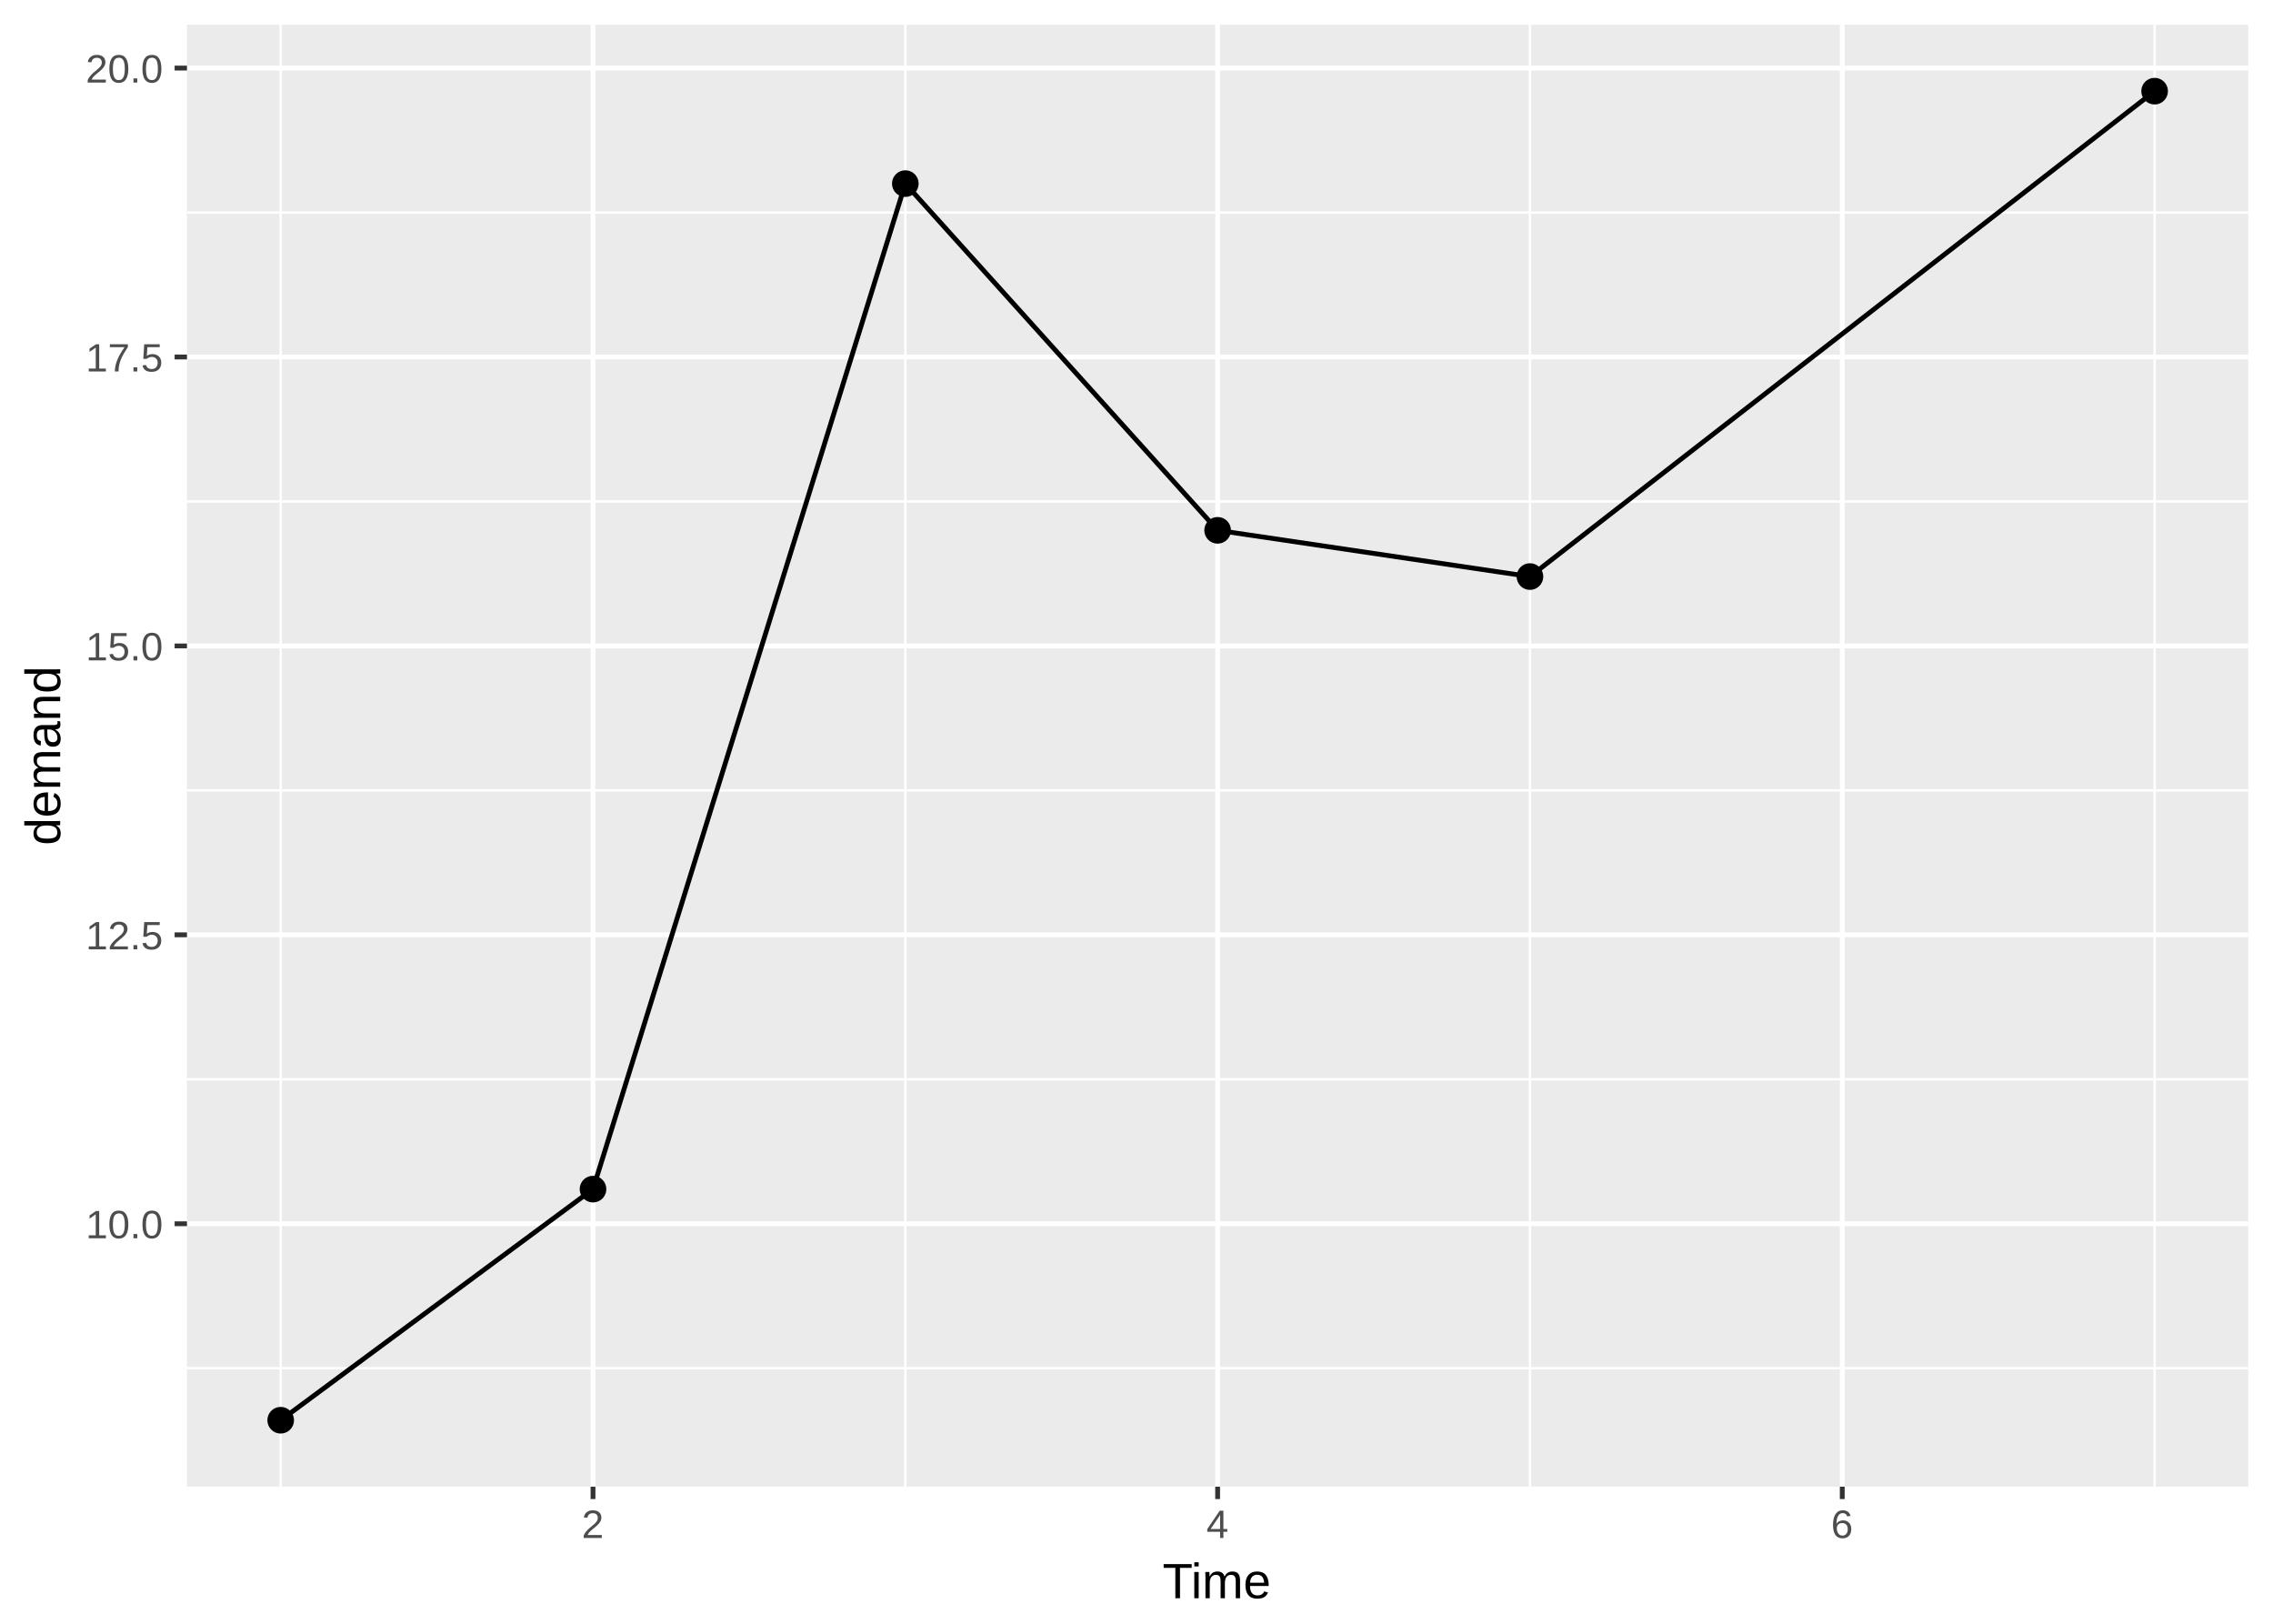
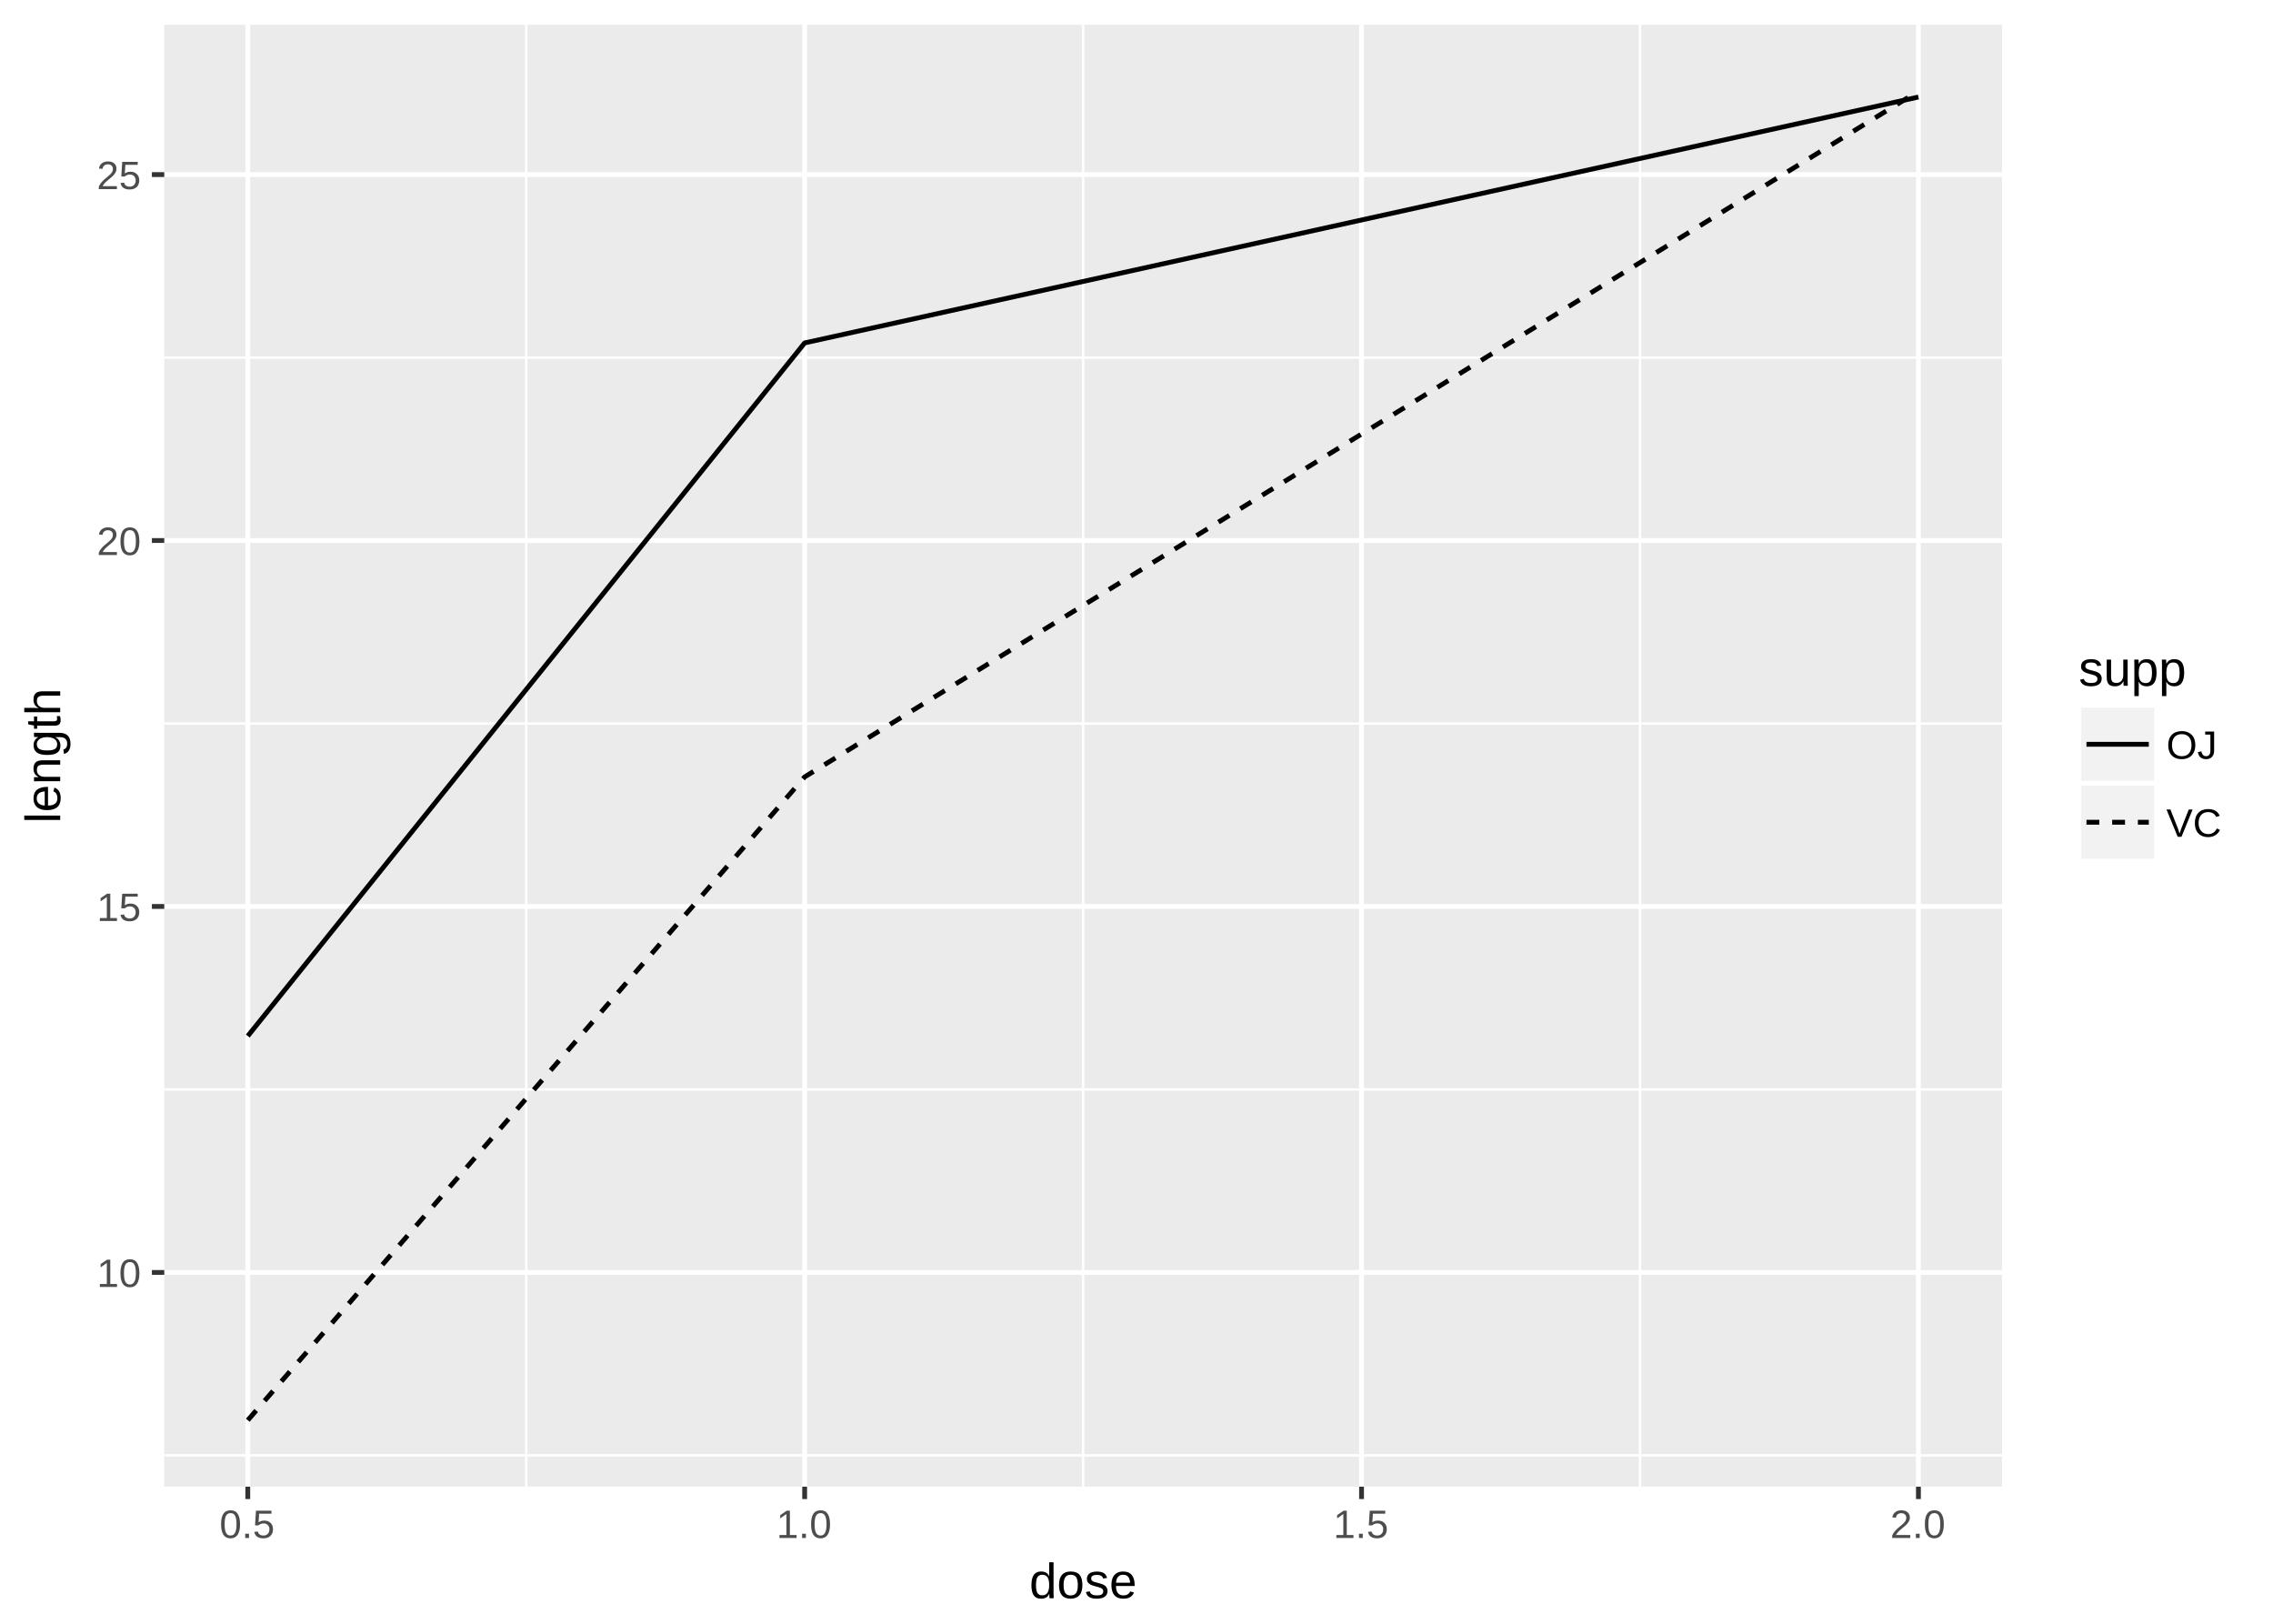
<svg xmlns="http://www.w3.org/2000/svg" viewBox="0 0 504.00 360.00">
  <defs>
    <style type="text/css">
    line, polyline, path, rect, circle {
      fill: none;
      stroke: #000000;
      stroke-linecap: round;
      stroke-linejoin: round;
      stroke-miterlimit: 10.00;
    }
  </style>
  </defs>
  <rect width="100%" height="100%" style="stroke: none; fill: #FFFFFF;" />
  <rect x="0.00" y="0.00" width="504.00" height="360.00" style="stroke-width: 1.07; stroke: #FFFFFF; fill: #FFFFFF;" />
  <defs>
-     <clipPath id="cpNDEuNDYyfDQ5OC41MjF8MzI5LjYxN3w1LjQ3OTQ1">
-       <rect x="41.46" y="5.48" width="457.06" height="324.14" />
+     <clipPath id="cpMzYuNDE2Mnw0NDMuOTAyfDMyOS42MTd8NS40Nzk0NQ==">
+       <rect x="36.42" y="5.48" width="407.49" height="324.14" />
    </clipPath>
  </defs>
-   <rect x="41.46" y="5.48" width="457.06" height="324.14" style="stroke-width: 1.07; stroke: none; fill: #EBEBEB;" clip-path="url(#cpNDEuNDYyfDQ5OC41MjF8MzI5LjYxN3w1LjQ3OTQ1)" />
-   <polyline points="41.46,303.35 498.52,303.35 " style="stroke-width: 0.53; stroke: #FFFFFF; stroke-linecap: butt;" clip-path="url(#cpNDEuNDYyfDQ5OC41MjF8MzI5LjYxN3w1LjQ3OTQ1)" />
-   <polyline points="41.46,239.29 498.52,239.29 " style="stroke-width: 0.53; stroke: #FFFFFF; stroke-linecap: butt;" clip-path="url(#cpNDEuNDYyfDQ5OC41MjF8MzI5LjYxN3w1LjQ3OTQ1)" />
-   <polyline points="41.46,175.24 498.52,175.24 " style="stroke-width: 0.53; stroke: #FFFFFF; stroke-linecap: butt;" clip-path="url(#cpNDEuNDYyfDQ5OC41MjF8MzI5LjYxN3w1LjQ3OTQ1)" />
-   <polyline points="41.46,111.18 498.52,111.18 " style="stroke-width: 0.53; stroke: #FFFFFF; stroke-linecap: butt;" clip-path="url(#cpNDEuNDYyfDQ5OC41MjF8MzI5LjYxN3w1LjQ3OTQ1)" />
-   <polyline points="41.46,47.12 498.52,47.12 " style="stroke-width: 0.53; stroke: #FFFFFF; stroke-linecap: butt;" clip-path="url(#cpNDEuNDYyfDQ5OC41MjF8MzI5LjYxN3w1LjQ3OTQ1)" />
-   <polyline points="62.24,329.62 62.24,5.48 " style="stroke-width: 0.53; stroke: #FFFFFF; stroke-linecap: butt;" clip-path="url(#cpNDEuNDYyfDQ5OC41MjF8MzI5LjYxN3w1LjQ3OTQ1)" />
-   <polyline points="200.74,329.62 200.74,5.48 " style="stroke-width: 0.53; stroke: #FFFFFF; stroke-linecap: butt;" clip-path="url(#cpNDEuNDYyfDQ5OC41MjF8MzI5LjYxN3w1LjQ3OTQ1)" />
-   <polyline points="339.24,329.62 339.24,5.48 " style="stroke-width: 0.53; stroke: #FFFFFF; stroke-linecap: butt;" clip-path="url(#cpNDEuNDYyfDQ5OC41MjF8MzI5LjYxN3w1LjQ3OTQ1)" />
-   <polyline points="477.75,329.62 477.75,5.48 " style="stroke-width: 0.53; stroke: #FFFFFF; stroke-linecap: butt;" clip-path="url(#cpNDEuNDYyfDQ5OC41MjF8MzI5LjYxN3w1LjQ3OTQ1)" />
-   <polyline points="41.46,271.32 498.52,271.32 " style="stroke-width: 1.07; stroke: #FFFFFF; stroke-linecap: butt;" clip-path="url(#cpNDEuNDYyfDQ5OC41MjF8MzI5LjYxN3w1LjQ3OTQ1)" />
-   <polyline points="41.46,207.26 498.52,207.26 " style="stroke-width: 1.07; stroke: #FFFFFF; stroke-linecap: butt;" clip-path="url(#cpNDEuNDYyfDQ5OC41MjF8MzI5LjYxN3w1LjQ3OTQ1)" />
-   <polyline points="41.46,143.21 498.52,143.21 " style="stroke-width: 1.07; stroke: #FFFFFF; stroke-linecap: butt;" clip-path="url(#cpNDEuNDYyfDQ5OC41MjF8MzI5LjYxN3w1LjQ3OTQ1)" />
-   <polyline points="41.46,79.15 498.52,79.15 " style="stroke-width: 1.07; stroke: #FFFFFF; stroke-linecap: butt;" clip-path="url(#cpNDEuNDYyfDQ5OC41MjF8MzI5LjYxN3w1LjQ3OTQ1)" />
-   <polyline points="41.46,15.09 498.52,15.09 " style="stroke-width: 1.07; stroke: #FFFFFF; stroke-linecap: butt;" clip-path="url(#cpNDEuNDYyfDQ5OC41MjF8MzI5LjYxN3w1LjQ3OTQ1)" />
-   <polyline points="131.49,329.62 131.49,5.48 " style="stroke-width: 1.07; stroke: #FFFFFF; stroke-linecap: butt;" clip-path="url(#cpNDEuNDYyfDQ5OC41MjF8MzI5LjYxN3w1LjQ3OTQ1)" />
-   <polyline points="269.99,329.62 269.99,5.48 " style="stroke-width: 1.07; stroke: #FFFFFF; stroke-linecap: butt;" clip-path="url(#cpNDEuNDYyfDQ5OC41MjF8MzI5LjYxN3w1LjQ3OTQ1)" />
-   <polyline points="408.49,329.62 408.49,5.48 " style="stroke-width: 1.07; stroke: #FFFFFF; stroke-linecap: butt;" clip-path="url(#cpNDEuNDYyfDQ5OC41MjF8MzI5LjYxN3w1LjQ3OTQ1)" />
-   <polyline points="62.24,314.88 131.49,263.64 200.74,40.71 269.99,117.58 339.24,127.83 477.75,20.21 " style="stroke-width: 1.07; stroke-linecap: butt;" clip-path="url(#cpNDEuNDYyfDQ5OC41MjF8MzI5LjYxN3w1LjQ3OTQ1)" />
-   <circle cx="62.24" cy="314.88" r="1.95pt" style="stroke-width: 0.71; fill: #000000;" clip-path="url(#cpNDEuNDYyfDQ5OC41MjF8MzI5LjYxN3w1LjQ3OTQ1)" />
-   <circle cx="131.49" cy="263.64" r="1.95pt" style="stroke-width: 0.71; fill: #000000;" clip-path="url(#cpNDEuNDYyfDQ5OC41MjF8MzI5LjYxN3w1LjQ3OTQ1)" />
-   <circle cx="200.74" cy="40.71" r="1.95pt" style="stroke-width: 0.71; fill: #000000;" clip-path="url(#cpNDEuNDYyfDQ5OC41MjF8MzI5LjYxN3w1LjQ3OTQ1)" />
-   <circle cx="269.99" cy="117.58" r="1.95pt" style="stroke-width: 0.71; fill: #000000;" clip-path="url(#cpNDEuNDYyfDQ5OC41MjF8MzI5LjYxN3w1LjQ3OTQ1)" />
-   <circle cx="339.24" cy="127.83" r="1.95pt" style="stroke-width: 0.71; fill: #000000;" clip-path="url(#cpNDEuNDYyfDQ5OC41MjF8MzI5LjYxN3w1LjQ3OTQ1)" />
-   <circle cx="477.75" cy="20.21" r="1.95pt" style="stroke-width: 0.71; fill: #000000;" clip-path="url(#cpNDEuNDYyfDQ5OC41MjF8MzI5LjYxN3w1LjQ3OTQ1)" />
+   <rect x="36.42" y="5.48" width="407.49" height="324.14" style="stroke-width: 1.07; stroke: none; fill: #EBEBEB;" clip-path="url(#cpMzYuNDE2Mnw0NDMuOTAyfDMyOS42MTd8NS40Nzk0NQ==)" />
+   <polyline points="36.42,322.67 443.90,322.67 " style="stroke-width: 0.53; stroke: #FFFFFF; stroke-linecap: butt;" clip-path="url(#cpMzYuNDE2Mnw0NDMuOTAyfDMyOS42MTd8NS40Nzk0NQ==)" />
+   <polyline points="36.42,241.54 443.90,241.54 " style="stroke-width: 0.53; stroke: #FFFFFF; stroke-linecap: butt;" clip-path="url(#cpMzYuNDE2Mnw0NDMuOTAyfDMyOS42MTd8NS40Nzk0NQ==)" />
+   <polyline points="36.42,160.41 443.90,160.41 " style="stroke-width: 0.53; stroke: #FFFFFF; stroke-linecap: butt;" clip-path="url(#cpMzYuNDE2Mnw0NDMuOTAyfDMyOS42MTd8NS40Nzk0NQ==)" />
+   <polyline points="36.42,79.28 443.90,79.28 " style="stroke-width: 0.53; stroke: #FFFFFF; stroke-linecap: butt;" clip-path="url(#cpMzYuNDE2Mnw0NDMuOTAyfDMyOS42MTd8NS40Nzk0NQ==)" />
+   <polyline points="116.68,329.62 116.68,5.48 " style="stroke-width: 0.53; stroke: #FFFFFF; stroke-linecap: butt;" clip-path="url(#cpMzYuNDE2Mnw0NDMuOTAyfDMyOS42MTd8NS40Nzk0NQ==)" />
+   <polyline points="240.16,329.62 240.16,5.48 " style="stroke-width: 0.53; stroke: #FFFFFF; stroke-linecap: butt;" clip-path="url(#cpMzYuNDE2Mnw0NDMuOTAyfDMyOS42MTd8NS40Nzk0NQ==)" />
+   <polyline points="363.64,329.62 363.64,5.48 " style="stroke-width: 0.53; stroke: #FFFFFF; stroke-linecap: butt;" clip-path="url(#cpMzYuNDE2Mnw0NDMuOTAyfDMyOS42MTd8NS40Nzk0NQ==)" />
+   <polyline points="36.42,282.11 443.90,282.11 " style="stroke-width: 1.07; stroke: #FFFFFF; stroke-linecap: butt;" clip-path="url(#cpMzYuNDE2Mnw0NDMuOTAyfDMyOS42MTd8NS40Nzk0NQ==)" />
+   <polyline points="36.42,200.97 443.90,200.97 " style="stroke-width: 1.07; stroke: #FFFFFF; stroke-linecap: butt;" clip-path="url(#cpMzYuNDE2Mnw0NDMuOTAyfDMyOS42MTd8NS40Nzk0NQ==)" />
+   <polyline points="36.42,119.84 443.90,119.84 " style="stroke-width: 1.07; stroke: #FFFFFF; stroke-linecap: butt;" clip-path="url(#cpMzYuNDE2Mnw0NDMuOTAyfDMyOS42MTd8NS40Nzk0NQ==)" />
+   <polyline points="36.42,38.71 443.90,38.71 " style="stroke-width: 1.07; stroke: #FFFFFF; stroke-linecap: butt;" clip-path="url(#cpMzYuNDE2Mnw0NDMuOTAyfDMyOS42MTd8NS40Nzk0NQ==)" />
+   <polyline points="54.94,329.62 54.94,5.48 " style="stroke-width: 1.07; stroke: #FFFFFF; stroke-linecap: butt;" clip-path="url(#cpMzYuNDE2Mnw0NDMuOTAyfDMyOS42MTd8NS40Nzk0NQ==)" />
+   <polyline points="178.42,329.62 178.42,5.48 " style="stroke-width: 1.07; stroke: #FFFFFF; stroke-linecap: butt;" clip-path="url(#cpMzYuNDE2Mnw0NDMuOTAyfDMyOS42MTd8NS40Nzk0NQ==)" />
+   <polyline points="301.90,329.62 301.90,5.48 " style="stroke-width: 1.07; stroke: #FFFFFF; stroke-linecap: butt;" clip-path="url(#cpMzYuNDE2Mnw0NDMuOTAyfDMyOS42MTd8NS40Nzk0NQ==)" />
+   <polyline points="425.38,329.62 425.38,5.48 " style="stroke-width: 1.07; stroke: #FFFFFF; stroke-linecap: butt;" clip-path="url(#cpMzYuNDE2Mnw0NDMuOTAyfDMyOS42MTd8NS40Nzk0NQ==)" />
+   <polyline points="54.94,229.70 178.42,76.03 425.38,21.51 " style="stroke-width: 1.07; stroke-linecap: butt;" clip-path="url(#cpMzYuNDE2Mnw0NDMuOTAyfDMyOS42MTd8NS40Nzk0NQ==)" />
+   <polyline points="54.94,314.88 178.42,172.25 425.38,20.21 " style="stroke-width: 1.07; stroke-dasharray: 2.85,2.85; stroke-linecap: butt;" clip-path="url(#cpMzYuNDE2Mnw0NDMuOTAyfDMyOS42MTd8NS40Nzk0NQ==)" />
  <defs>
    <clipPath id="cpMHw1MDR8MzYwfDA=">
      <rect x="0.00" y="0.00" width="504.00" height="360.00" />
    </clipPath>
  </defs>
  <g clip-path="url(#cpMHw1MDR8MzYwfDA=)">
-     <text x="19.01" y="274.54" style="font-size: 8.80px; fill: #4D4D4D; font-family: Arial;" textLength="17.52px" lengthAdjust="spacingAndGlyphs">10.0</text>
+     <text x="21.47" y="285.33" style="font-size: 8.80px; fill: #4D4D4D; font-family: Arial;" textLength="10.01px" lengthAdjust="spacingAndGlyphs">10</text>
  </g>
  <g clip-path="url(#cpMHw1MDR8MzYwfDA=)">
-     <text x="19.01" y="210.48" style="font-size: 8.80px; fill: #4D4D4D; font-family: Arial;" textLength="17.52px" lengthAdjust="spacingAndGlyphs">12.5</text>
+     <text x="21.47" y="204.19" style="font-size: 8.80px; fill: #4D4D4D; font-family: Arial;" textLength="10.01px" lengthAdjust="spacingAndGlyphs">15</text>
  </g>
  <g clip-path="url(#cpMHw1MDR8MzYwfDA=)">
-     <text x="19.01" y="146.42" style="font-size: 8.80px; fill: #4D4D4D; font-family: Arial;" textLength="17.52px" lengthAdjust="spacingAndGlyphs">15.0</text>
+     <text x="21.47" y="123.06" style="font-size: 8.80px; fill: #4D4D4D; font-family: Arial;" textLength="10.01px" lengthAdjust="spacingAndGlyphs">20</text>
  </g>
  <g clip-path="url(#cpMHw1MDR8MzYwfDA=)">
-     <text x="19.01" y="82.37" style="font-size: 8.80px; fill: #4D4D4D; font-family: Arial;" textLength="17.52px" lengthAdjust="spacingAndGlyphs">17.5</text>
+     <text x="21.47" y="41.93" style="font-size: 8.80px; fill: #4D4D4D; font-family: Arial;" textLength="10.01px" lengthAdjust="spacingAndGlyphs">25</text>
+   </g>
+   <polyline points="33.68,282.11 36.42,282.11 " style="stroke-width: 1.07; stroke: #333333; stroke-linecap: butt;" clip-path="url(#cpMHw1MDR8MzYwfDA=)" />
+   <polyline points="33.68,200.97 36.42,200.97 " style="stroke-width: 1.07; stroke: #333333; stroke-linecap: butt;" clip-path="url(#cpMHw1MDR8MzYwfDA=)" />
+   <polyline points="33.68,119.84 36.42,119.84 " style="stroke-width: 1.07; stroke: #333333; stroke-linecap: butt;" clip-path="url(#cpMHw1MDR8MzYwfDA=)" />
+   <polyline points="33.68,38.71 36.42,38.71 " style="stroke-width: 1.07; stroke: #333333; stroke-linecap: butt;" clip-path="url(#cpMHw1MDR8MzYwfDA=)" />
+   <polyline points="54.94,332.36 54.94,329.62 " style="stroke-width: 1.07; stroke: #333333; stroke-linecap: butt;" clip-path="url(#cpMHw1MDR8MzYwfDA=)" />
+   <polyline points="178.42,332.36 178.42,329.62 " style="stroke-width: 1.07; stroke: #333333; stroke-linecap: butt;" clip-path="url(#cpMHw1MDR8MzYwfDA=)" />
+   <polyline points="301.90,332.36 301.90,329.62 " style="stroke-width: 1.07; stroke: #333333; stroke-linecap: butt;" clip-path="url(#cpMHw1MDR8MzYwfDA=)" />
+   <polyline points="425.38,332.36 425.38,329.62 " style="stroke-width: 1.07; stroke: #333333; stroke-linecap: butt;" clip-path="url(#cpMHw1MDR8MzYwfDA=)" />
+   <g clip-path="url(#cpMHw1MDR8MzYwfDA=)">
+     <text x="48.68" y="340.99" style="font-size: 8.80px; fill: #4D4D4D; font-family: Arial;" textLength="12.51px" lengthAdjust="spacingAndGlyphs">0.5</text>
  </g>
  <g clip-path="url(#cpMHw1MDR8MzYwfDA=)">
-     <text x="19.01" y="18.31" style="font-size: 8.80px; fill: #4D4D4D; font-family: Arial;" textLength="17.52px" lengthAdjust="spacingAndGlyphs">20.0</text>
-   </g>
-   <polyline points="38.72,271.32 41.46,271.32 " style="stroke-width: 1.07; stroke: #333333; stroke-linecap: butt;" clip-path="url(#cpMHw1MDR8MzYwfDA=)" />
-   <polyline points="38.72,207.26 41.46,207.26 " style="stroke-width: 1.07; stroke: #333333; stroke-linecap: butt;" clip-path="url(#cpMHw1MDR8MzYwfDA=)" />
-   <polyline points="38.72,143.21 41.46,143.21 " style="stroke-width: 1.07; stroke: #333333; stroke-linecap: butt;" clip-path="url(#cpMHw1MDR8MzYwfDA=)" />
-   <polyline points="38.72,79.15 41.46,79.15 " style="stroke-width: 1.07; stroke: #333333; stroke-linecap: butt;" clip-path="url(#cpMHw1MDR8MzYwfDA=)" />
-   <polyline points="38.72,15.09 41.46,15.09 " style="stroke-width: 1.07; stroke: #333333; stroke-linecap: butt;" clip-path="url(#cpMHw1MDR8MzYwfDA=)" />
-   <polyline points="131.49,332.36 131.49,329.62 " style="stroke-width: 1.07; stroke: #333333; stroke-linecap: butt;" clip-path="url(#cpMHw1MDR8MzYwfDA=)" />
-   <polyline points="269.99,332.36 269.99,329.62 " style="stroke-width: 1.07; stroke: #333333; stroke-linecap: butt;" clip-path="url(#cpMHw1MDR8MzYwfDA=)" />
-   <polyline points="408.49,332.36 408.49,329.62 " style="stroke-width: 1.07; stroke: #333333; stroke-linecap: butt;" clip-path="url(#cpMHw1MDR8MzYwfDA=)" />
-   <g clip-path="url(#cpMHw1MDR8MzYwfDA=)">
-     <text x="128.99" y="340.99" style="font-size: 8.80px; fill: #4D4D4D; font-family: Arial;" textLength="5.01px" lengthAdjust="spacingAndGlyphs">2</text>
+     <text x="172.16" y="340.99" style="font-size: 8.80px; fill: #4D4D4D; font-family: Arial;" textLength="12.51px" lengthAdjust="spacingAndGlyphs">1.0</text>
  </g>
  <g clip-path="url(#cpMHw1MDR8MzYwfDA=)">
-     <text x="267.49" y="340.99" style="font-size: 8.80px; fill: #4D4D4D; font-family: Arial;" textLength="5.01px" lengthAdjust="spacingAndGlyphs">4</text>
+     <text x="295.64" y="340.99" style="font-size: 8.80px; fill: #4D4D4D; font-family: Arial;" textLength="12.51px" lengthAdjust="spacingAndGlyphs">1.5</text>
  </g>
  <g clip-path="url(#cpMHw1MDR8MzYwfDA=)">
-     <text x="405.99" y="340.99" style="font-size: 8.80px; fill: #4D4D4D; font-family: Arial;" textLength="5.01px" lengthAdjust="spacingAndGlyphs">6</text>
+     <text x="419.12" y="340.99" style="font-size: 8.80px; fill: #4D4D4D; font-family: Arial;" textLength="12.51px" lengthAdjust="spacingAndGlyphs">2.0</text>
  </g>
  <g clip-path="url(#cpMHw1MDR8MzYwfDA=)">
-     <text x="257.77" y="354.34" style="font-size: 11.00px; font-family: Arial;" textLength="24.44px" lengthAdjust="spacingAndGlyphs">Time</text>
+     <text x="228.23" y="354.34" style="font-size: 11.00px; font-family: Arial;" textLength="23.85px" lengthAdjust="spacingAndGlyphs">dose</text>
  </g>
  <g clip-path="url(#cpMHw1MDR8MzYwfDA=)">
-     <text transform="translate(13.35,187.42) rotate(-90)" style="font-size: 11.00px; font-family: Arial;" textLength="39.75px" lengthAdjust="spacingAndGlyphs">demand</text>
+     <text transform="translate(13.35,182.53) rotate(-90)" style="font-size: 11.00px; font-family: Arial;" textLength="29.97px" lengthAdjust="spacingAndGlyphs">length</text>
+   </g>
+   <rect x="455.24" y="138.49" width="43.28" height="58.12" style="stroke-width: 1.07; stroke: none; fill: #FFFFFF;" clip-path="url(#cpMHw1MDR8MzYwfDA=)" />
+   <g clip-path="url(#cpMHw1MDR8MzYwfDA=)">
+     <text x="460.91" y="152.05" style="font-size: 11.00px; font-family: Arial;" textLength="23.85px" lengthAdjust="spacingAndGlyphs">supp</text>
+   </g>
+   <rect x="460.91" y="156.38" width="17.28" height="17.28" style="stroke-width: 1.07; stroke: #FFFFFF; fill: #F2F2F2;" clip-path="url(#cpMHw1MDR8MzYwfDA=)" />
+   <line x1="462.64" y1="165.02" x2="476.46" y2="165.02" style="stroke-width: 1.07; stroke-linecap: butt;" clip-path="url(#cpMHw1MDR8MzYwfDA=)" />
+   <rect x="460.91" y="173.66" width="17.28" height="17.28" style="stroke-width: 1.07; stroke: #FFFFFF; fill: #F2F2F2;" clip-path="url(#cpMHw1MDR8MzYwfDA=)" />
+   <line x1="462.64" y1="182.30" x2="476.46" y2="182.30" style="stroke-width: 1.07; stroke-dasharray: 2.85,2.85; stroke-linecap: butt;" clip-path="url(#cpMHw1MDR8MzYwfDA=)" />
+   <g clip-path="url(#cpMHw1MDR8MzYwfDA=)">
+     <text x="480.35" y="168.24" style="font-size: 8.80px; font-family: Arial;" textLength="11.50px" lengthAdjust="spacingAndGlyphs">OJ</text>
+   </g>
+   <g clip-path="url(#cpMHw1MDR8MzYwfDA=)">
+     <text x="480.35" y="185.52" style="font-size: 8.80px; font-family: Arial;" textLength="12.50px" lengthAdjust="spacingAndGlyphs">VC</text>
  </g>
</svg>
